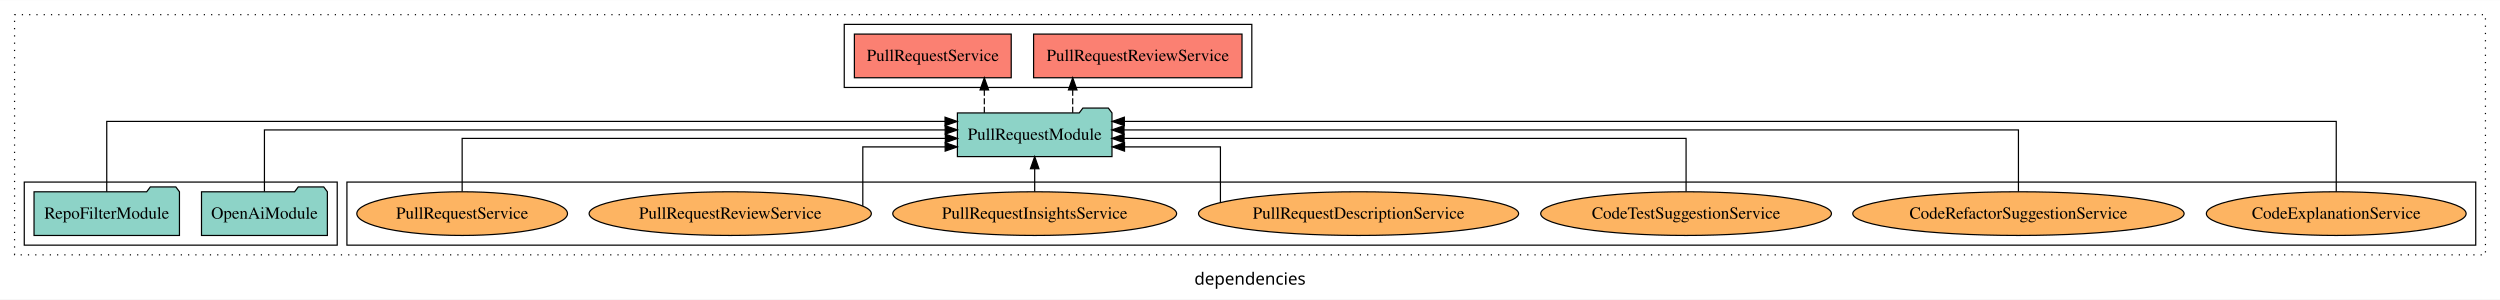
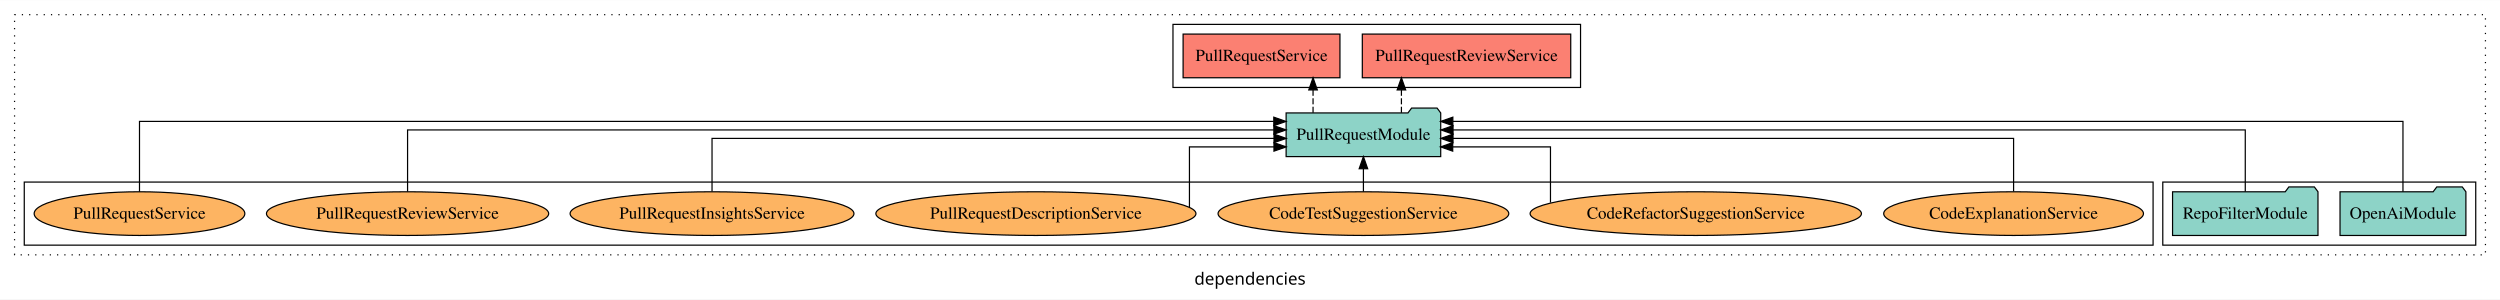
<svg xmlns="http://www.w3.org/2000/svg" width="2061pt" height="247pt" viewBox="0.00 0.00 2061.00 246.80">
  <g id="graph0" class="graph" transform="scale(1 1) rotate(0) translate(4 242.8)">
    <polygon fill="white" stroke="transparent" points="-4,4 -4,-242.8 2057,-242.8 2057,4 -4,4" />
    <text text-anchor="middle" x="1026.5" y="-8.2" font-family="sans-serif" font-size="14.00">dependencies</text>
    <g id="clust1" class="cluster">
      <polygon fill="none" stroke="black" stroke-dasharray="1,5" points="8,-32.8 8,-230.8 2045,-230.8 2045,-32.8 8,-32.8" />
    </g>
+     <g id="clust3" class="cluster">
+       <polygon fill="none" stroke="black" points="1779,-40.8 1779,-92.8 2037,-92.8 2037,-40.8 1779,-40.8" />
+     </g>
    <g id="clust4" class="cluster">
-       <polygon fill="none" stroke="black" points="692,-170.8 692,-222.8 1028,-222.8 1028,-170.8 692,-170.8" />
+       <polygon fill="none" stroke="black" points="963,-170.8 963,-222.8 1299,-222.8 1299,-170.8 963,-170.8" />
    </g>
    <g id="clust6" class="cluster">
-       <polygon fill="none" stroke="black" points="282,-40.8 282,-92.8 2037,-92.8 2037,-40.8 282,-40.8" />
-     </g>
-     <g id="clust3" class="cluster">
-       <polygon fill="none" stroke="black" points="16,-40.8 16,-92.8 274,-92.8 274,-40.8 16,-40.8" />
+       <polygon fill="none" stroke="black" points="16,-40.8 16,-92.8 1771,-92.8 1771,-40.8 16,-40.8" />
    </g>
    <g id="node1" class="node">
-       <polygon fill="#8dd3c7" stroke="black" points="265.88,-84.8 262.88,-88.8 241.88,-88.8 238.88,-84.8 162.12,-84.8 162.12,-48.8 265.88,-48.8 265.88,-84.8" />
-       <text text-anchor="middle" x="214" y="-62.6" font-family="Times,serif" font-size="14.00">OpenAiModule</text>
+       <polygon fill="#8dd3c7" stroke="black" points="2028.88,-84.8 2025.88,-88.8 2004.88,-88.8 2001.88,-84.8 1925.12,-84.8 1925.12,-48.8 2028.88,-48.8 2028.88,-84.8" />
+       <text text-anchor="middle" x="1977" y="-62.6" font-family="Times,serif" font-size="14.00">OpenAiModule</text>
    </g>
    <g id="node3" class="node">
-       <polygon fill="#8dd3c7" stroke="black" points="912.72,-149.8 909.72,-153.8 888.72,-153.8 885.72,-149.8 785.28,-149.8 785.28,-113.8 912.72,-113.8 912.72,-149.8" />
-       <text text-anchor="middle" x="849" y="-127.6" font-family="Times,serif" font-size="14.00">PullRequestModule</text>
+       <polygon fill="#8dd3c7" stroke="black" points="1183.72,-149.8 1180.72,-153.8 1159.72,-153.8 1156.72,-149.8 1056.28,-149.8 1056.28,-113.8 1183.72,-113.8 1183.72,-149.8" />
+       <text text-anchor="middle" x="1120" y="-127.6" font-family="Times,serif" font-size="14.00">PullRequestModule</text>
    </g>
    <g id="edge1" class="edge">
-       <path fill="none" stroke="black" d="M214,-84.93C214,-105.37 214,-135.8 214,-135.8 214,-135.8 775.21,-135.8 775.21,-135.8" />
-       <polygon fill="black" stroke="black" points="775.21,-139.3 785.21,-135.8 775.21,-132.3 775.21,-139.3" />
+       <path fill="none" stroke="black" d="M1977,-84.81C1977,-107.29 1977,-142.8 1977,-142.8 1977,-142.8 1193.71,-142.8 1193.71,-142.8" />
+       <polygon fill="black" stroke="black" points="1193.71,-139.3 1183.71,-142.8 1193.71,-146.3 1193.71,-139.3" />
    </g>
    <g id="node2" class="node">
-       <polygon fill="#8dd3c7" stroke="black" points="143.94,-84.8 140.94,-88.8 119.94,-88.8 116.94,-84.8 24.06,-84.8 24.06,-48.8 143.94,-48.8 143.94,-84.8" />
-       <text text-anchor="middle" x="84" y="-62.6" font-family="Times,serif" font-size="14.00">RepoFilterModule</text>
+       <polygon fill="#8dd3c7" stroke="black" points="1906.94,-84.8 1903.94,-88.8 1882.94,-88.8 1879.94,-84.8 1787.06,-84.8 1787.06,-48.8 1906.94,-48.8 1906.94,-84.8" />
+       <text text-anchor="middle" x="1847" y="-62.6" font-family="Times,serif" font-size="14.00">RepoFilterModule</text>
    </g>
    <g id="edge2" class="edge">
-       <path fill="none" stroke="black" d="M84,-84.81C84,-107.29 84,-142.8 84,-142.8 84,-142.8 775.09,-142.8 775.09,-142.8" />
-       <polygon fill="black" stroke="black" points="775.09,-146.3 785.09,-142.8 775.09,-139.3 775.09,-146.3" />
+       <path fill="none" stroke="black" d="M1847,-84.93C1847,-105.37 1847,-135.8 1847,-135.8 1847,-135.8 1193.88,-135.8 1193.88,-135.8" />
+       <polygon fill="black" stroke="black" points="1193.88,-132.3 1183.88,-135.8 1193.88,-139.3 1193.88,-132.3" />
    </g>
    <g id="node4" class="node">
-       <polygon fill="#fb8072" stroke="black" points="1019.91,-214.8 848.09,-214.8 848.09,-178.8 1019.91,-178.8 1019.91,-214.8" />
-       <text text-anchor="middle" x="934" y="-192.6" font-family="Times,serif" font-size="14.00">PullRequestReviewService </text>
+       <polygon fill="#fb8072" stroke="black" points="1290.91,-214.8 1119.09,-214.8 1119.09,-178.8 1290.91,-178.8 1290.91,-214.8" />
+       <text text-anchor="middle" x="1205" y="-192.6" font-family="Times,serif" font-size="14.00">PullRequestReviewService </text>
    </g>
    <g id="edge3" class="edge">
-       <path fill="none" stroke="black" stroke-dasharray="5,2" d="M880.33,-149.91C880.33,-149.91 880.33,-168.79 880.33,-168.79" />
-       <polygon fill="black" stroke="black" points="876.83,-168.79 880.33,-178.79 883.83,-168.79 876.83,-168.79" />
+       <path fill="none" stroke="black" stroke-dasharray="5,2" d="M1151.33,-149.91C1151.33,-149.91 1151.33,-168.79 1151.33,-168.79" />
+       <polygon fill="black" stroke="black" points="1147.83,-168.79 1151.33,-178.79 1154.83,-168.79 1147.83,-168.79" />
    </g>
    <g id="node5" class="node">
-       <polygon fill="#fb8072" stroke="black" points="829.65,-214.8 700.35,-214.8 700.35,-178.8 829.65,-178.8 829.65,-214.8" />
-       <text text-anchor="middle" x="765" y="-192.6" font-family="Times,serif" font-size="14.00">PullRequestService </text>
+       <polygon fill="#fb8072" stroke="black" points="1100.65,-214.8 971.35,-214.8 971.35,-178.8 1100.65,-178.8 1100.65,-214.8" />
+       <text text-anchor="middle" x="1036" y="-192.6" font-family="Times,serif" font-size="14.00">PullRequestService </text>
    </g>
    <g id="edge4" class="edge">
-       <path fill="none" stroke="black" stroke-dasharray="5,2" d="M807.48,-149.91C807.48,-149.91 807.48,-168.79 807.48,-168.79" />
-       <polygon fill="black" stroke="black" points="803.98,-168.79 807.48,-178.79 810.98,-168.79 803.98,-168.79" />
+       <path fill="none" stroke="black" stroke-dasharray="5,2" d="M1078.48,-149.91C1078.48,-149.91 1078.48,-168.79 1078.48,-168.79" />
+       <polygon fill="black" stroke="black" points="1074.98,-168.79 1078.48,-178.79 1081.98,-168.79 1074.98,-168.79" />
    </g>
    <g id="node6" class="node">
-       <ellipse fill="#fdb462" stroke="black" cx="1922" cy="-66.8" rx="107.08" ry="18" />
-       <text text-anchor="middle" x="1922" y="-62.6" font-family="Times,serif" font-size="14.00">CodeExplanationService</text>
+       <ellipse fill="#fdb462" stroke="black" cx="1656" cy="-66.8" rx="107.08" ry="18" />
+       <text text-anchor="middle" x="1656" y="-62.6" font-family="Times,serif" font-size="14.00">CodeExplanationService</text>
    </g>
    <g id="edge5" class="edge">
-       <path fill="none" stroke="black" d="M1922,-84.81C1922,-107.29 1922,-142.8 1922,-142.8 1922,-142.8 922.91,-142.8 922.91,-142.8" />
-       <polygon fill="black" stroke="black" points="922.91,-139.3 912.91,-142.8 922.91,-146.3 922.91,-139.3" />
+       <path fill="none" stroke="black" d="M1656,-85.07C1656,-103.36 1656,-128.8 1656,-128.8 1656,-128.8 1193.86,-128.8 1193.86,-128.8" />
+       <polygon fill="black" stroke="black" points="1193.86,-125.3 1183.86,-128.8 1193.86,-132.3 1193.86,-125.3" />
    </g>
    <g id="node7" class="node">
-       <ellipse fill="#fdb462" stroke="black" cx="1660" cy="-66.8" rx="136.59" ry="18" />
-       <text text-anchor="middle" x="1660" y="-62.6" font-family="Times,serif" font-size="14.00">CodeRefactorSuggestionService</text>
+       <ellipse fill="#fdb462" stroke="black" cx="1394" cy="-66.8" rx="136.59" ry="18" />
+       <text text-anchor="middle" x="1394" y="-62.6" font-family="Times,serif" font-size="14.00">CodeRefactorSuggestionService</text>
    </g>
    <g id="edge6" class="edge">
-       <path fill="none" stroke="black" d="M1660,-84.93C1660,-105.37 1660,-135.8 1660,-135.8 1660,-135.8 922.64,-135.8 922.64,-135.8" />
-       <polygon fill="black" stroke="black" points="922.64,-132.3 912.64,-135.8 922.64,-139.3 922.64,-132.3" />
+       <path fill="none" stroke="black" d="M1274.21,-75.88C1274.21,-91.5 1274.21,-121.8 1274.21,-121.8 1274.21,-121.8 1193.61,-121.8 1193.61,-121.8" />
+       <polygon fill="black" stroke="black" points="1193.61,-118.3 1183.61,-121.8 1193.61,-125.3 1193.61,-118.3" />
    </g>
    <g id="node8" class="node">
-       <ellipse fill="#fdb462" stroke="black" cx="1386" cy="-66.8" rx="119.85" ry="18" />
-       <text text-anchor="middle" x="1386" y="-62.6" font-family="Times,serif" font-size="14.00">CodeTestSuggestionService</text>
+       <ellipse fill="#fdb462" stroke="black" cx="1120" cy="-66.8" rx="119.85" ry="18" />
+       <text text-anchor="middle" x="1120" y="-62.6" font-family="Times,serif" font-size="14.00">CodeTestSuggestionService</text>
    </g>
    <g id="edge7" class="edge">
-       <path fill="none" stroke="black" d="M1386,-85.07C1386,-103.36 1386,-128.8 1386,-128.8 1386,-128.8 922.71,-128.8 922.71,-128.8" />
-       <polygon fill="black" stroke="black" points="922.71,-125.3 912.71,-128.8 922.71,-132.3 922.71,-125.3" />
+       <path fill="none" stroke="black" d="M1120,-84.91C1120,-84.91 1120,-103.79 1120,-103.79" />
+       <polygon fill="black" stroke="black" points="1116.5,-103.79 1120,-113.79 1123.5,-103.79 1116.5,-103.79" />
    </g>
    <g id="node9" class="node">
-       <ellipse fill="#fdb462" stroke="black" cx="1116" cy="-66.8" rx="131.95" ry="18" />
-       <text text-anchor="middle" x="1116" y="-62.6" font-family="Times,serif" font-size="14.00">PullRequestDescriptionService</text>
+       <ellipse fill="#fdb462" stroke="black" cx="850" cy="-66.8" rx="131.95" ry="18" />
+       <text text-anchor="middle" x="850" y="-62.6" font-family="Times,serif" font-size="14.00">PullRequestDescriptionService</text>
    </g>
    <g id="edge8" class="edge">
-       <path fill="none" stroke="black" d="M1002.12,-75.88C1002.12,-91.5 1002.12,-121.8 1002.12,-121.8 1002.12,-121.8 923.05,-121.8 923.05,-121.8" />
-       <polygon fill="black" stroke="black" points="923.05,-118.3 913.05,-121.8 923.05,-125.3 923.05,-118.3" />
+       <path fill="none" stroke="black" d="M976.58,-71.88C976.58,-85.49 976.58,-121.8 976.58,-121.8 976.58,-121.8 1046.26,-121.8 1046.26,-121.8" />
+       <polygon fill="black" stroke="black" points="1046.26,-125.3 1056.26,-121.8 1046.26,-118.3 1046.26,-125.3" />
    </g>
    <g id="node10" class="node">
-       <ellipse fill="#fdb462" stroke="black" cx="849" cy="-66.8" rx="117.01" ry="18" />
-       <text text-anchor="middle" x="849" y="-62.6" font-family="Times,serif" font-size="14.00">PullRequestInsightsService</text>
+       <ellipse fill="#fdb462" stroke="black" cx="583" cy="-66.8" rx="117.01" ry="18" />
+       <text text-anchor="middle" x="583" y="-62.6" font-family="Times,serif" font-size="14.00">PullRequestInsightsService</text>
    </g>
    <g id="edge9" class="edge">
-       <path fill="none" stroke="black" d="M849,-84.91C849,-84.91 849,-103.79 849,-103.79" />
-       <polygon fill="black" stroke="black" points="845.5,-103.79 849,-113.79 852.5,-103.79 845.5,-103.79" />
+       <path fill="none" stroke="black" d="M583,-85.07C583,-103.36 583,-128.8 583,-128.8 583,-128.8 1046.29,-128.8 1046.29,-128.8" />
+       <polygon fill="black" stroke="black" points="1046.29,-132.3 1056.29,-128.8 1046.29,-125.3 1046.29,-132.3" />
    </g>
    <g id="node11" class="node">
-       <ellipse fill="#fdb462" stroke="black" cx="598" cy="-66.8" rx="116.34" ry="18" />
-       <text text-anchor="middle" x="598" y="-62.6" font-family="Times,serif" font-size="14.00">PullRequestReviewService</text>
+       <ellipse fill="#fdb462" stroke="black" cx="332" cy="-66.8" rx="116.34" ry="18" />
+       <text text-anchor="middle" x="332" y="-62.6" font-family="Times,serif" font-size="14.00">PullRequestReviewService</text>
    </g>
    <g id="edge10" class="edge">
-       <path fill="none" stroke="black" d="M707.3,-73.11C707.3,-87.56 707.3,-121.8 707.3,-121.8 707.3,-121.8 775.2,-121.8 775.2,-121.8" />
-       <polygon fill="black" stroke="black" points="775.2,-125.3 785.2,-121.8 775.2,-118.3 775.2,-125.3" />
+       <path fill="none" stroke="black" d="M332,-84.93C332,-105.37 332,-135.8 332,-135.8 332,-135.8 1046.18,-135.8 1046.18,-135.8" />
+       <polygon fill="black" stroke="black" points="1046.18,-139.3 1056.18,-135.8 1046.18,-132.3 1046.18,-139.3" />
    </g>
    <g id="node12" class="node">
-       <ellipse fill="#fdb462" stroke="black" cx="377" cy="-66.8" rx="86.84" ry="18" />
-       <text text-anchor="middle" x="377" y="-62.6" font-family="Times,serif" font-size="14.00">PullRequestService</text>
+       <ellipse fill="#fdb462" stroke="black" cx="111" cy="-66.8" rx="86.84" ry="18" />
+       <text text-anchor="middle" x="111" y="-62.6" font-family="Times,serif" font-size="14.00">PullRequestService</text>
    </g>
    <g id="edge11" class="edge">
-       <path fill="none" stroke="black" d="M377,-85.07C377,-103.36 377,-128.8 377,-128.8 377,-128.8 775.34,-128.8 775.34,-128.8" />
-       <polygon fill="black" stroke="black" points="775.34,-132.3 785.34,-128.8 775.34,-125.3 775.34,-132.3" />
+       <path fill="none" stroke="black" d="M111,-84.81C111,-107.29 111,-142.8 111,-142.8 111,-142.8 1046.12,-142.8 1046.12,-142.8" />
+       <polygon fill="black" stroke="black" points="1046.12,-146.3 1056.12,-142.8 1046.12,-139.3 1046.12,-146.3" />
    </g>
  </g>
</svg>
